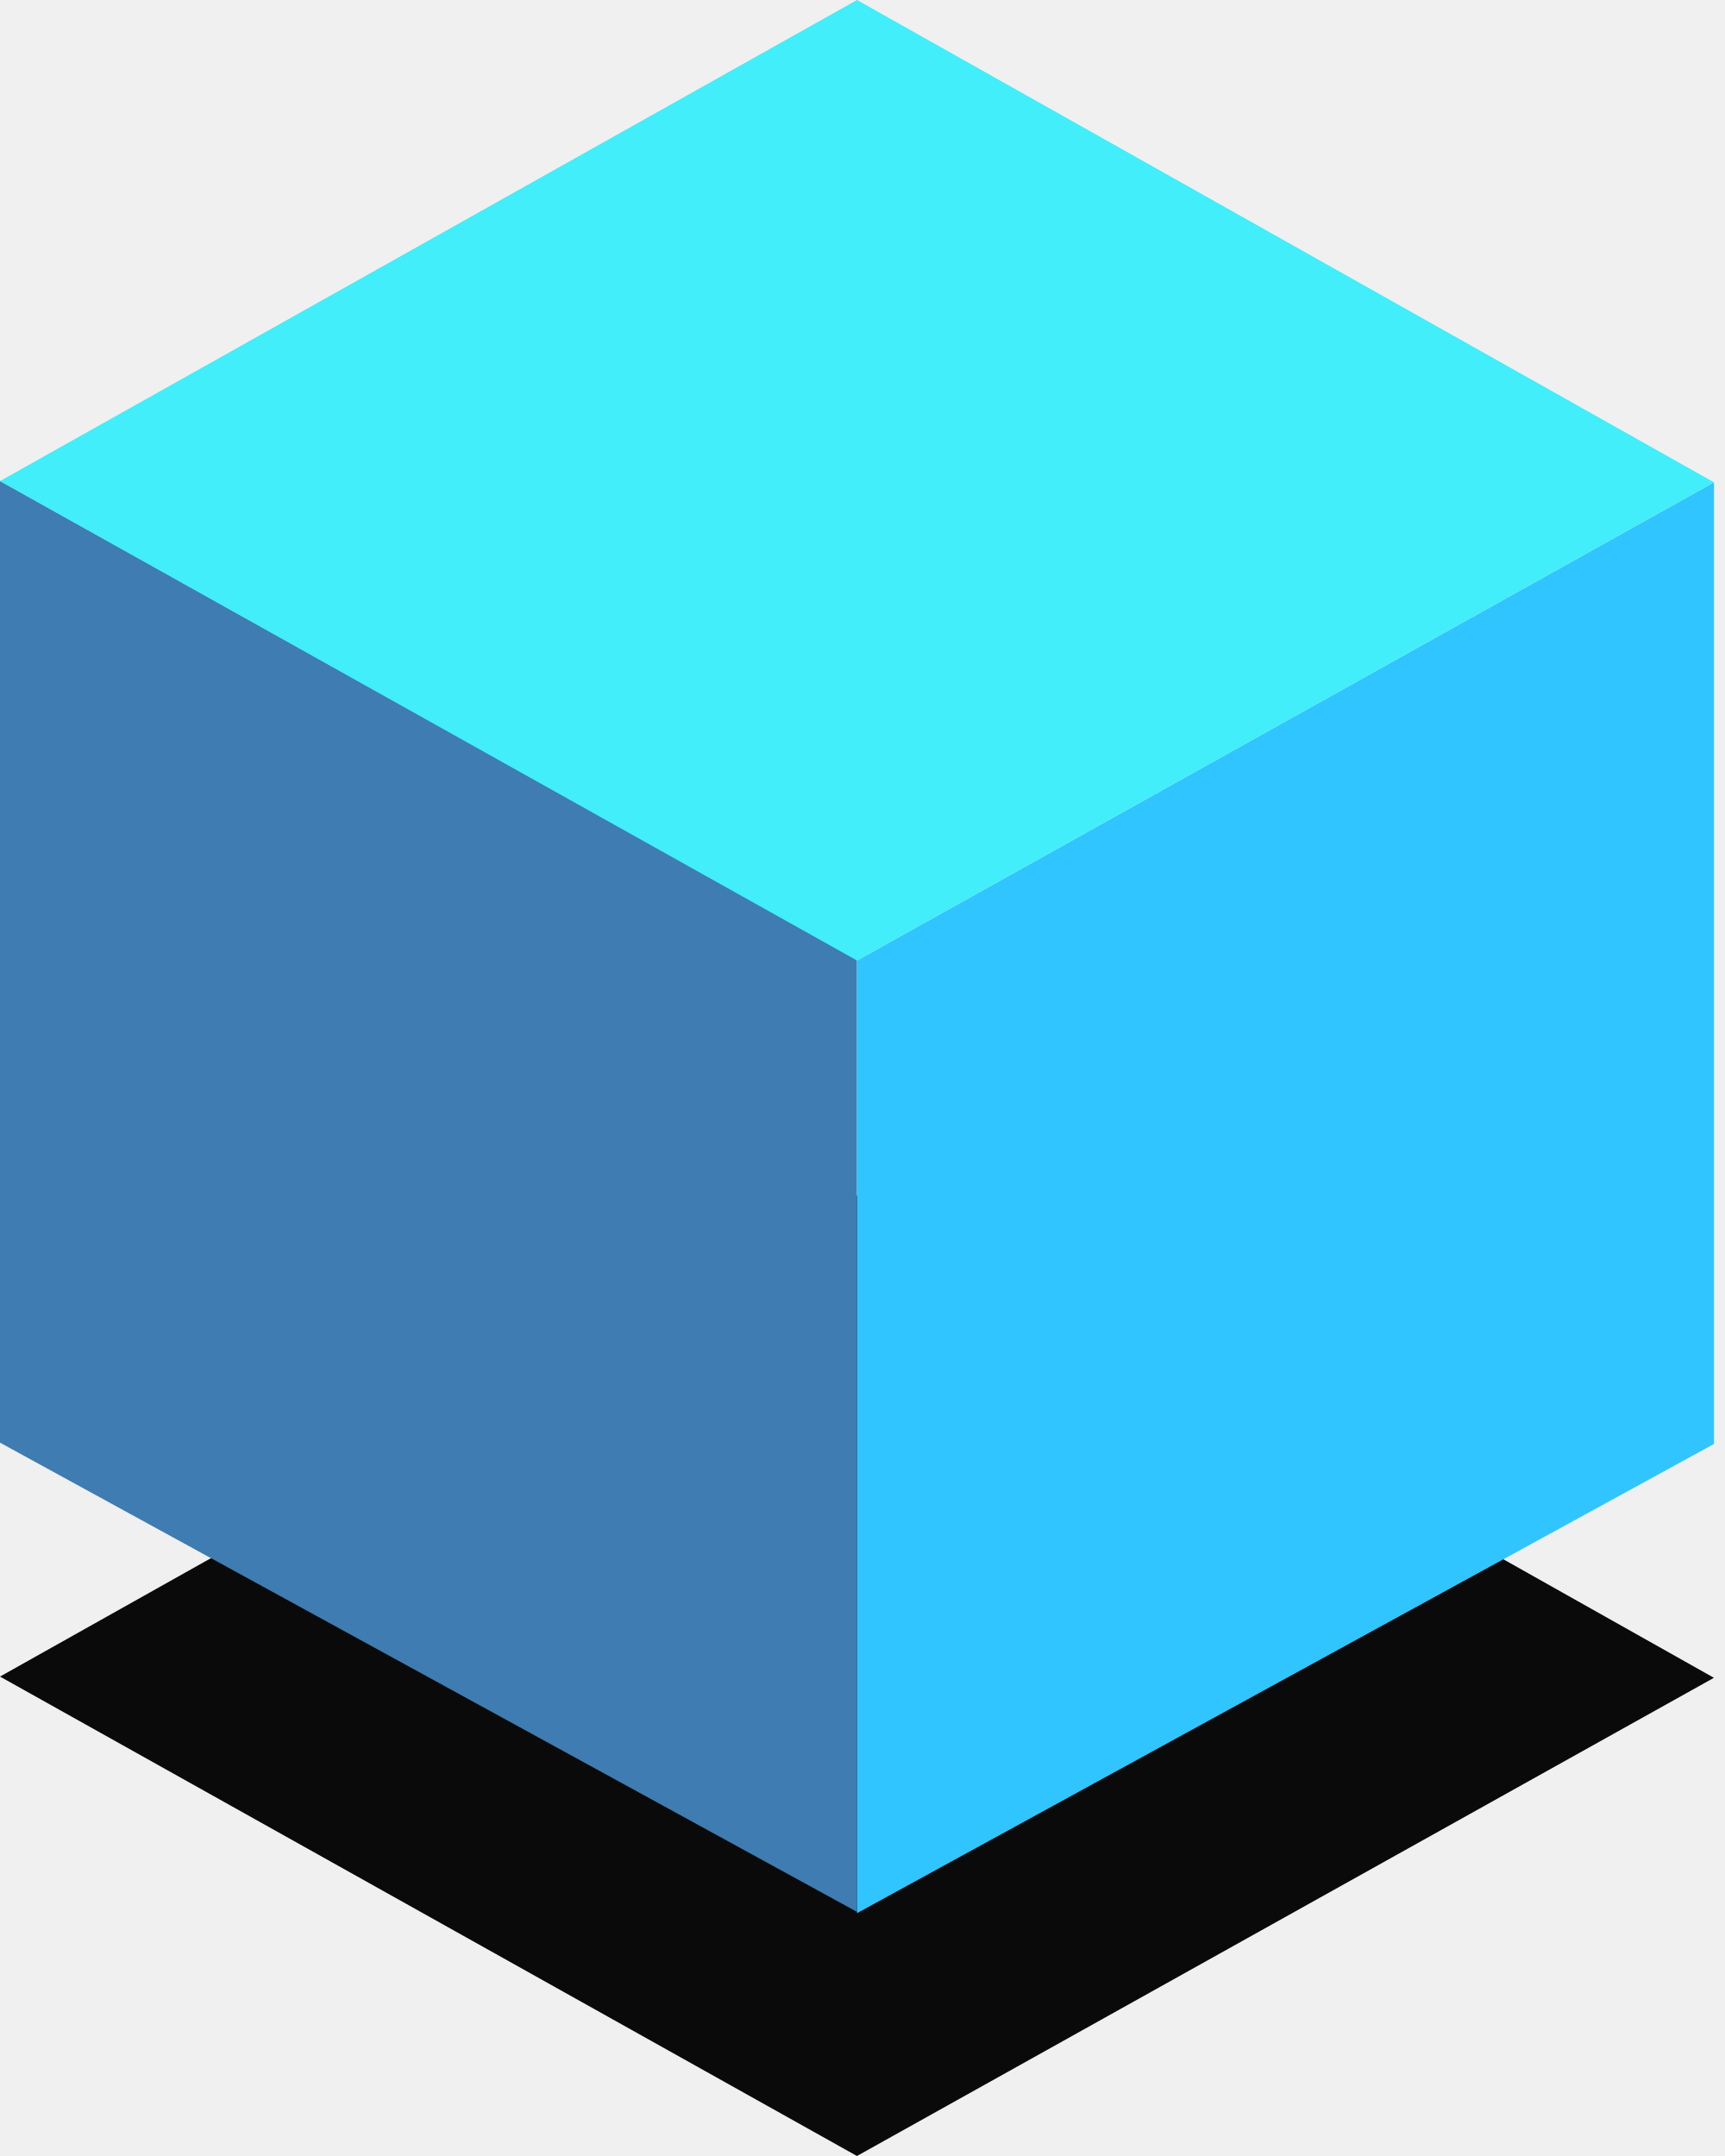
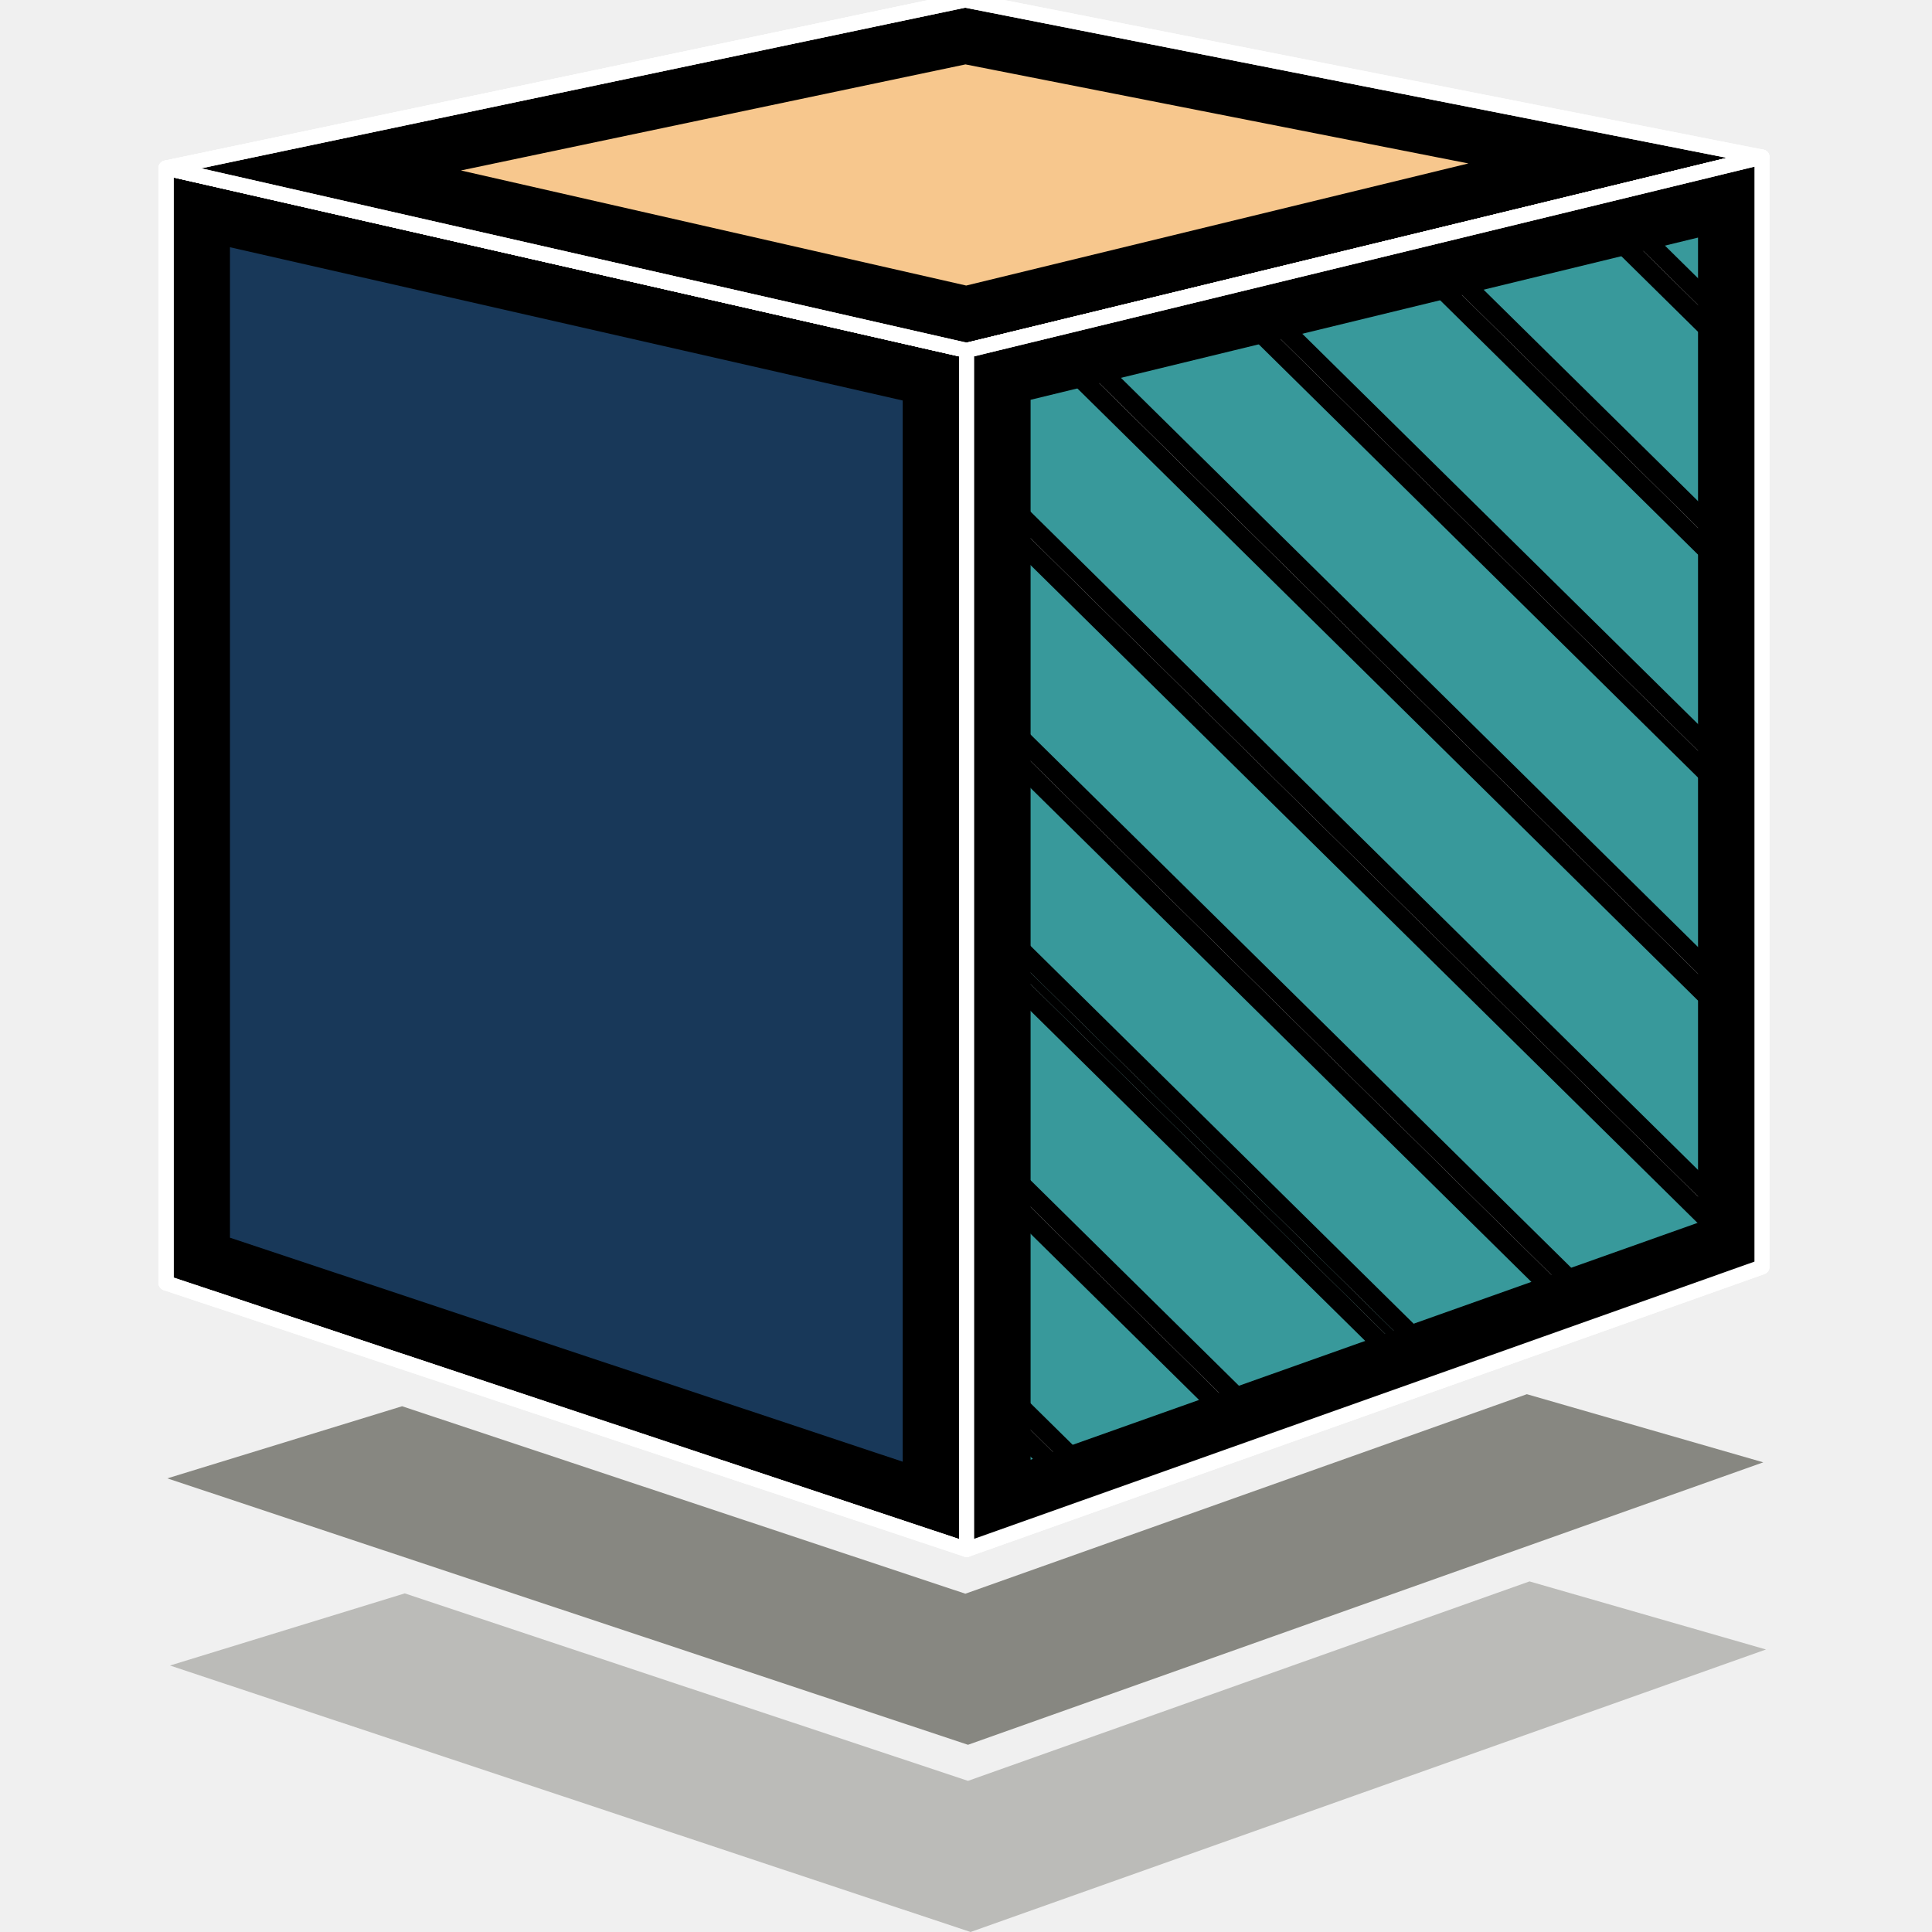
- <svg xmlns="http://www.w3.org/2000/svg" width="24" height="30" viewBox="0 0 24 30" fill="none">
-   <path d="M0 23.329L11.923 16.635L23.846 23.346L11.923 30L0 23.329Z" fill="#0A0A0A" />
-   <path d="M0 6.693L11.923 13.348V26.603L0 20.074V6.693Z" fill="#3E7CB1" />
-   <path d="M23.847 6.711L11.924 13.365V26.621L23.847 20.092V6.711Z" fill="#30C5FF" />
-   <path d="M0 6.694L11.923 0L23.846 6.711L11.923 13.365L0 6.694Z" fill="#41EEF9" />
+ <svg xmlns="http://www.w3.org/2000/svg" width="30" height="30" viewBox="0 0 30 30" fill="none">
+   <g clip-path="url(#clip0_12075_66049)">
+     <g clip-path="url(#clip1_12075_66049)">
+       <mask id="mask0_12075_66049" style="mask-type:luminance" maskUnits="userSpaceOnUse" x="0" y="0" width="30" height="30">
+         <path d="M30 0H0V30H30V0Z" fill="white" />
+       </mask>
+       <g mask="url(#mask0_12075_66049)">
+         <path d="M24.986 3.167L27.211 2.627V5.361L24.986 3.167Z" fill="#38999B" />
+         <path d="M24.986 3.167L27.211 2.627V5.361L24.986 3.167Z" fill="#38999B" />
+         <path d="M27.062 2.813V5.006L25.278 3.247L27.062 2.813ZM27.36 2.439L24.695 3.087L27.36 5.715V2.439Z" fill="black" />
+         <path d="M22.418 21.43L22.285 21.477L15.011 14.303V14.125L22.418 21.43Z" fill="#38999B" />
+         <path d="M15.011 14.125V14.303L22.285 21.477L22.418 21.43L15.011 14.125Z" fill="black" />
+         <path d="M3.074 19.57V3.225L14.513 5.83V23.379L3.074 19.57Z" fill="#183859" />
+         <path d="M3.571 3.839L14.017 6.219V22.697L3.571 19.219V3.839ZM2.578 2.609V19.922L15.01 24.06V5.441L2.578 2.609Z" fill="black" />
+         <path d="M2.578 2.609V19.922L15.01 24.06V5.441L2.578 2.609Z" stroke="white" stroke-width="0.234" stroke-linecap="round" stroke-linejoin="round" />
+         <path d="M2.578 19.922V2.609L14.986 0" stroke="white" stroke-width="0.234" stroke-linecap="round" stroke-linejoin="round" />
+         <path d="M2.578 2.609V19.922L15.01 24.06V5.441L2.578 2.609Z" stroke="white" stroke-width="0.234" stroke-linecap="round" stroke-linejoin="round" />
+         <path d="M27.38 22.707L15.031 27.093L2.598 22.956L6.244 21.836L14.99 24.747L23.709 21.649L27.38 22.707Z" fill="#878781" />
+         <path d="M27.422 25.613L15.071 30L2.64 25.862L6.285 24.742L15.031 27.653L23.75 24.556L27.422 25.613Z" fill="#BBBBB8" />
+         <path d="M22.172 3.851L24.648 3.249L27.211 5.776V8.822L22.172 3.851Z" fill="#38999B" />
+         <path d="M24.602 3.412L27.061 5.837V8.466L22.462 3.931L24.602 3.411M24.695 3.087L21.88 3.771L27.36 9.176V5.715L24.695 3.087Z" fill="black" />
+         <path d="M19.356 4.536L21.833 3.934L27.212 9.238V12.283L19.356 4.536Z" fill="#38999B" />
+         <path d="M21.788 4.096L27.061 9.297V11.928L19.646 4.615L21.787 4.095M21.88 3.771L19.064 4.455L27.36 12.638V9.176L21.88 3.771Z" fill="black" />
+         <path d="M16.54 5.22L19.017 4.618L27.211 12.698V15.745L16.54 5.22Z" fill="#38999B" />
+         <path d="M18.971 4.78L27.062 12.76V15.391L16.831 5.3L18.971 4.78ZM19.064 4.455L16.248 5.14L27.36 16.099V12.638L19.064 4.455Z" fill="black" />
+         <path d="M15.16 7.32V5.556L16.201 5.302L27.211 16.16V19.206L15.16 7.32Z" fill="#38999B" />
+         <path d="M16.155 5.465L27.061 16.222V18.851L15.307 7.259V5.67L16.155 5.465ZM16.247 5.14L15.011 5.44V7.381L27.36 19.56V16.099L16.247 5.14Z" fill="black" />
+         <path d="M15.16 10.78V7.736L27.173 19.584L24.903 20.391L15.16 10.78Z" fill="#38999B" />
+         <path d="M15.308 8.09L26.902 19.525L24.942 20.222L15.308 10.721V8.091M15.011 7.381V10.841L24.865 20.561L27.36 19.674V19.56L15.011 7.381Z" fill="black" />
+         <path d="M15.16 14.064V11.195L24.594 20.501L22.455 21.26L15.16 14.064Z" fill="#38999B" />
+         <path d="M15.308 11.551L24.323 20.442L22.495 21.091L15.309 14.004V11.552M15.011 10.841V14.125L22.418 21.43L24.865 20.561L15.011 10.841Z" fill="black" />
+         <path d="M15.16 21.164V18.118L19.433 22.333L17.162 23.14L15.16 21.164Z" fill="#38999B" />
+         <path d="M15.308 18.473L19.163 22.275L17.201 22.972L15.308 21.105V18.474M15.011 17.764V21.225L17.124 23.309L17.257 23.262L19.705 22.393L15.011 17.764Z" fill="black" />
+         <path d="M15.16 17.703V14.659L22.013 21.417L19.743 22.224L15.16 17.703Z" fill="#38999B" />
+         <path d="M15.308 15.012L21.743 21.358L19.782 22.054L15.308 17.642V15.012ZM15.011 14.303V17.764L19.705 22.393L19.838 22.346L22.285 21.477L15.011 14.303Z" fill="black" />
+         <path d="M15.16 21.58L16.852 23.25L15.16 23.852V21.58Z" fill="#38999B" />
+         <path d="M15.16 21.58L16.852 23.25L15.16 23.852V21.58Z" fill="#38999B" />
+         <path d="M15.308 21.935L16.582 23.191L15.308 23.643V21.935ZM15.011 21.225V24.06L17.124 23.309L15.011 21.225Z" fill="black" />
+         <path d="M4.867 2.629L14.989 0.5L25.08 2.489L15.006 4.938L4.867 2.629Z" fill="#F7C78D" />
+         <path d="M14.992 1L22.801 2.538L15.003 4.434L7.157 2.647L14.992 1ZM14.986 0L2.578 2.609L15.01 5.441L27.359 2.44L14.986 0Z" fill="black" />
+         <path d="M27.36 2.439L15.01 5.441L2.578 2.609L14.986 0L27.36 2.439Z" stroke="white" stroke-width="0.234" stroke-linecap="round" stroke-linejoin="round" />
+         <path d="M15.01 5.441V24.06L27.36 19.673V2.439L15.01 5.441Z" stroke="white" stroke-width="0.234" stroke-linecap="round" stroke-linejoin="round" />
+         <path d="M26.367 3.689V18.986L16.003 22.667V6.208L26.367 3.689ZM27.36 2.439L15.011 5.44V24.06L27.36 19.673V2.439Z" fill="black" />
+         <path d="M27.36 2.439L15.01 5.441L2.578 2.609L14.986 0L27.36 2.439Z" stroke="white" stroke-width="0.234" stroke-linecap="round" stroke-linejoin="round" />
+         <path d="M15.01 5.441V24.06L27.36 19.673V2.439L15.01 5.441Z" stroke="white" stroke-width="0.234" stroke-linecap="round" stroke-linejoin="round" />
+       </g>
+     </g>
+   </g>
+   <defs>
+     <clipPath id="clip0_12075_66049">
+       <rect width="30" height="30" fill="white" />
+     </clipPath>
+     <clipPath id="clip1_12075_66049">
+       <rect width="30" height="30" fill="white" />
+     </clipPath>
+   </defs>
</svg>
